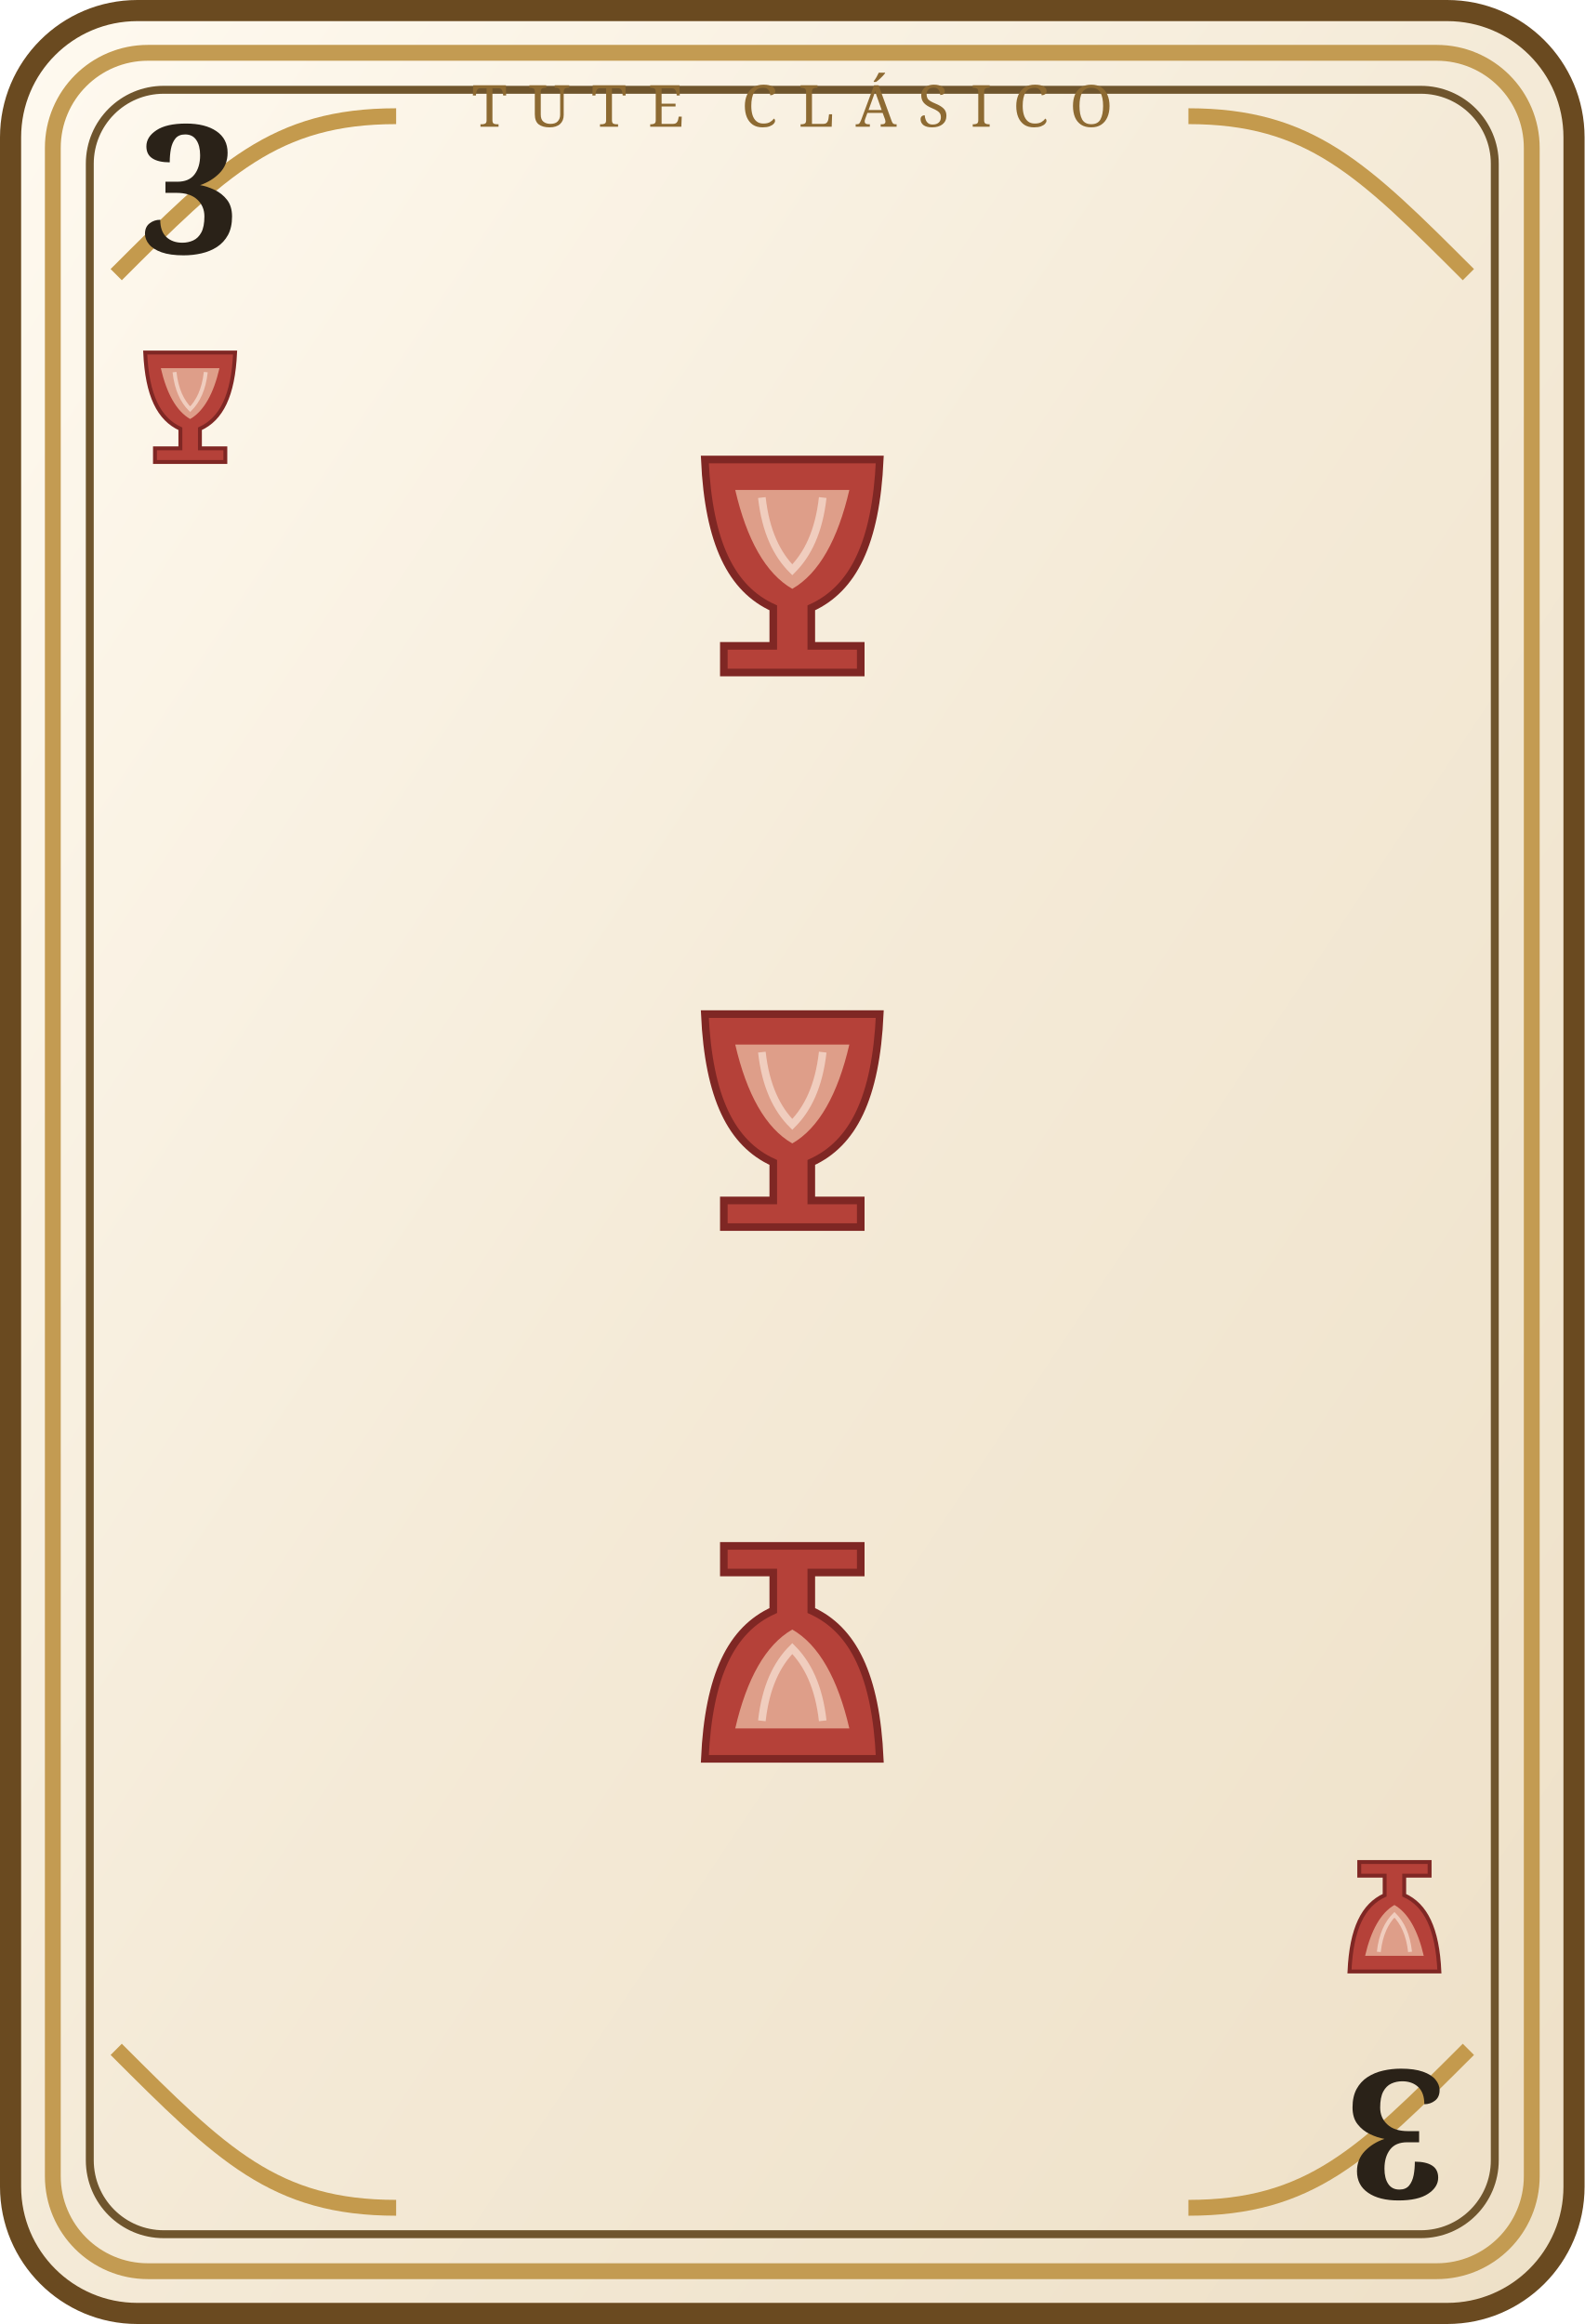
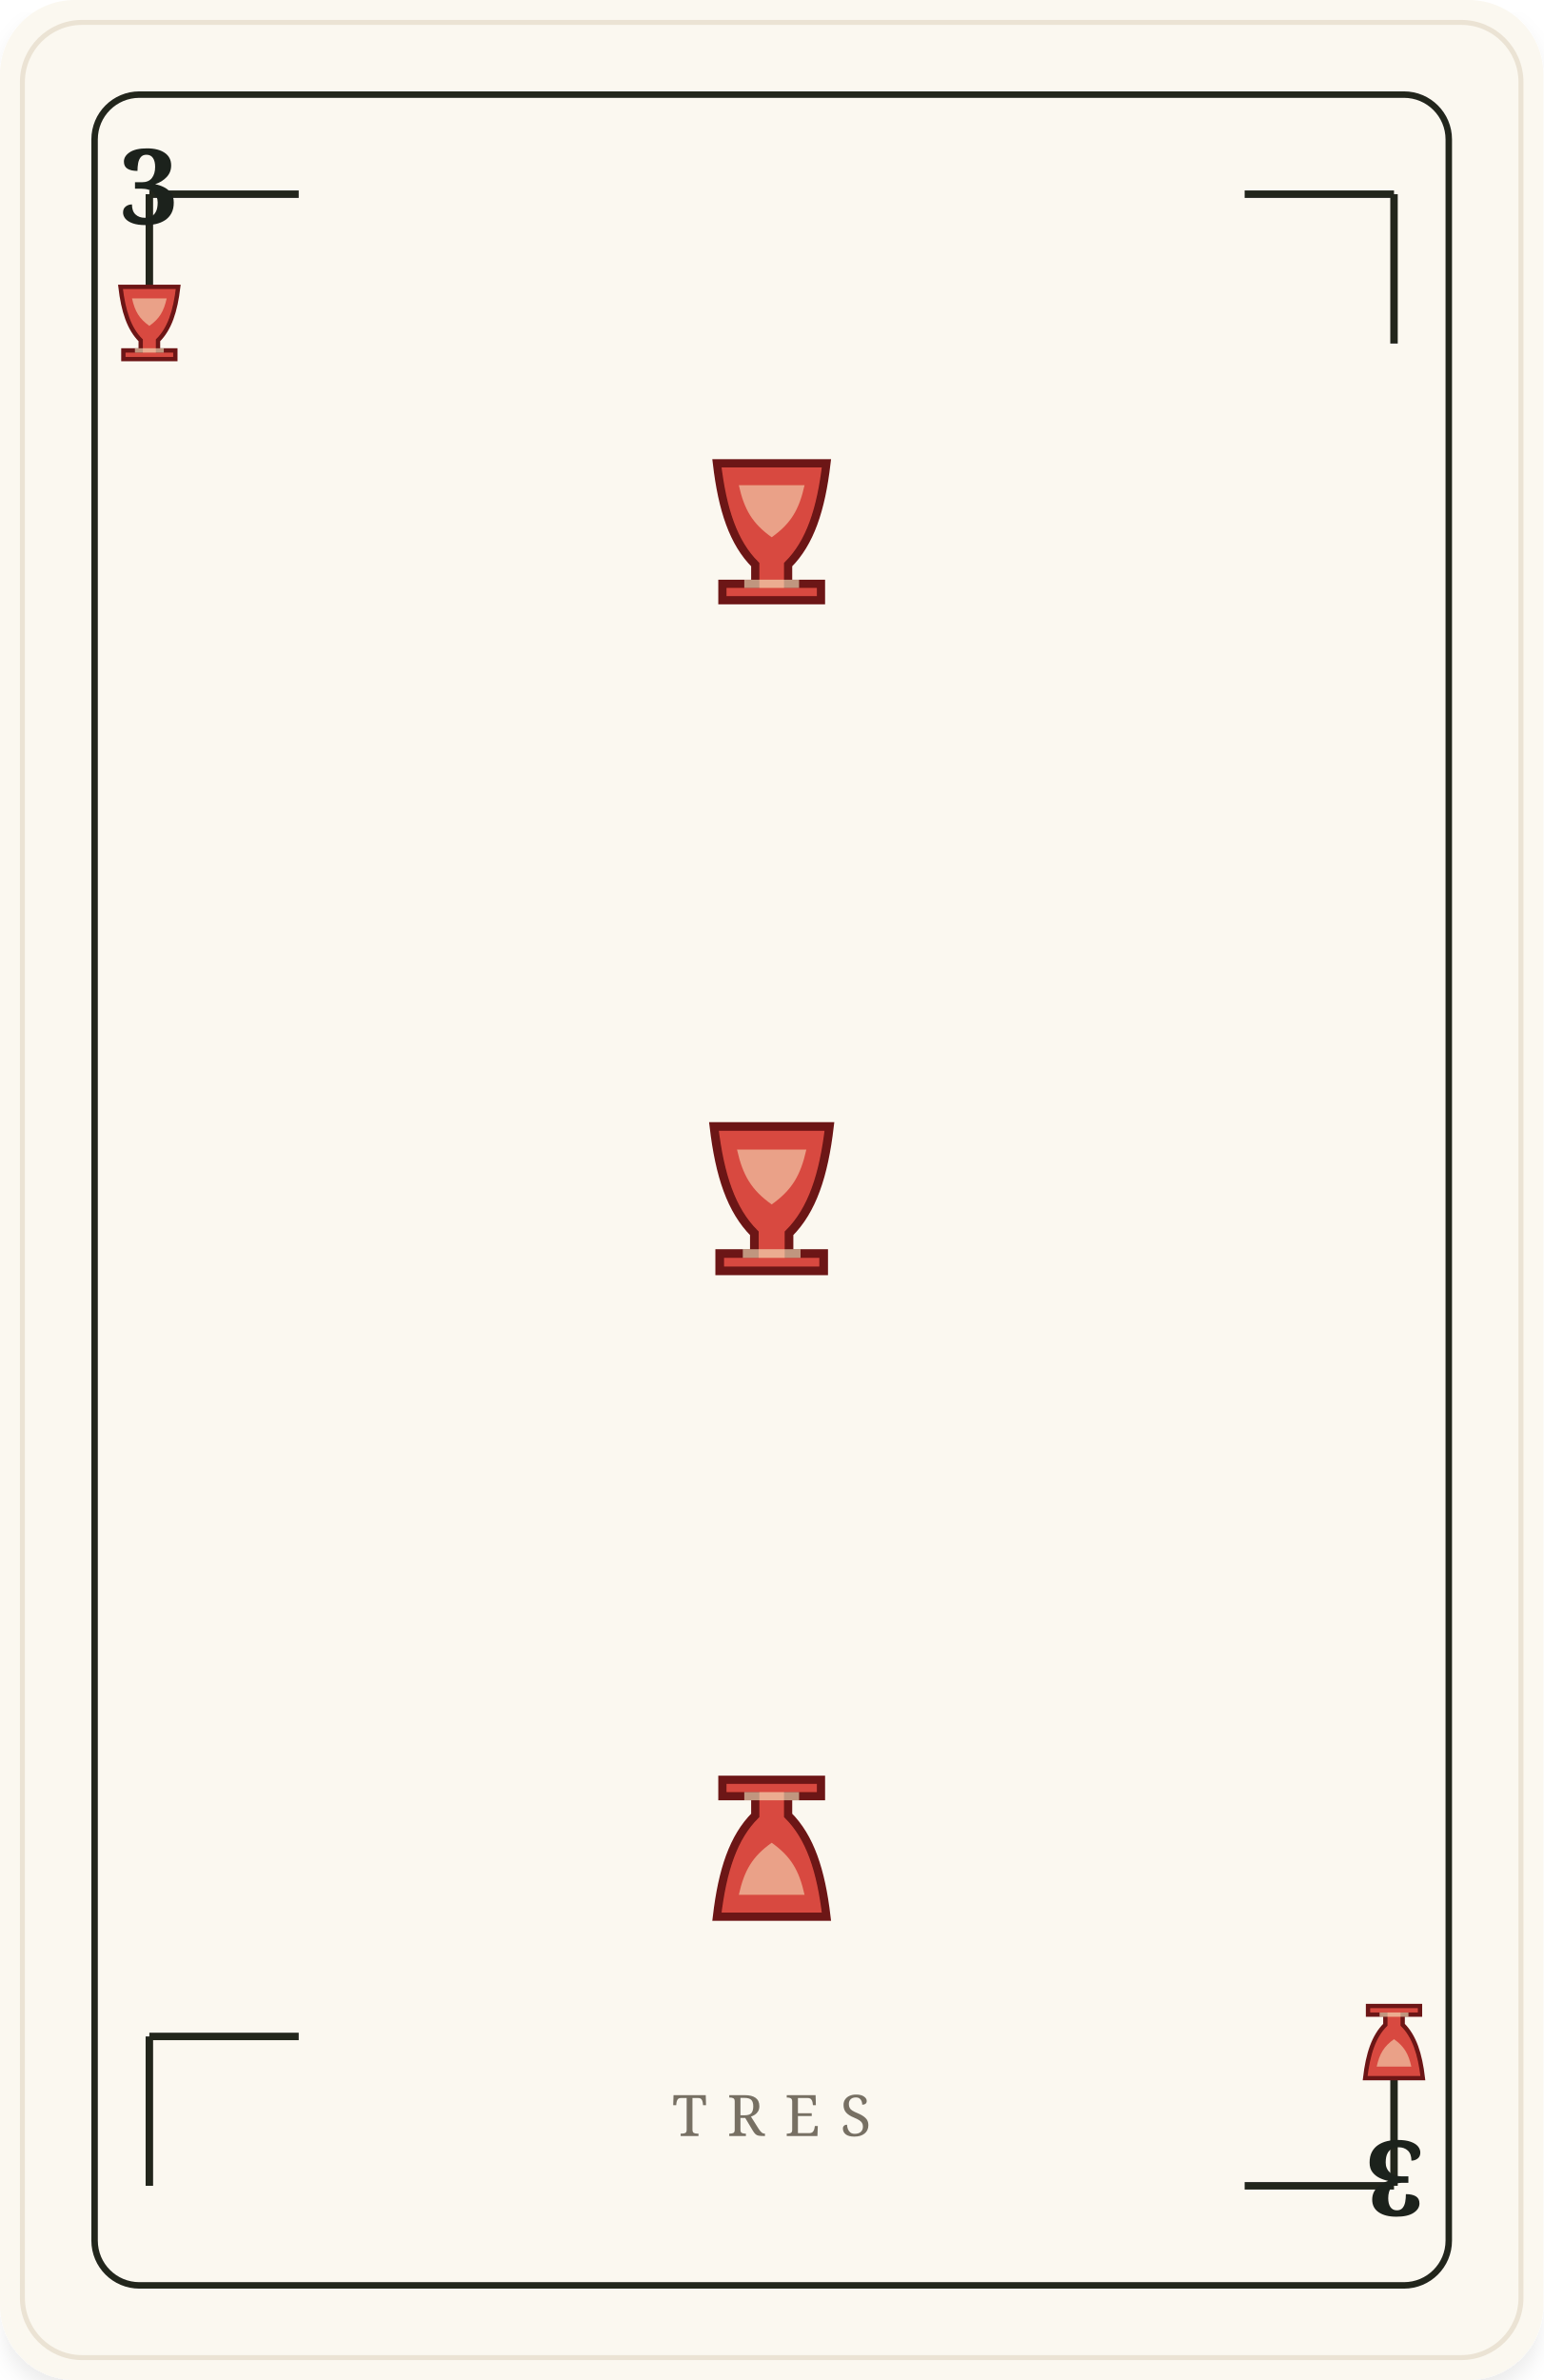
- <svg xmlns="http://www.w3.org/2000/svg" width="300" height="440" viewBox="0 0 300 440">
+ <svg xmlns="http://www.w3.org/2000/svg" width="620" height="956" viewBox="0 0 620 956">
  <defs>
-     <linearGradient id="paper" x1="0" y1="0" x2="1" y2="1">
-       <stop offset="0" stop-color="#fffaf0" />
-       <stop offset=".5" stop-color="#f4ead7" />
-       <stop offset="1" stop-color="#eee0c7" />
+     <filter id="shadow" x="-20%" y="-20%" width="140%" height="140%">
+       <feDropShadow dx="0" dy="5" stdDeviation="4" flood-opacity=".08" />
+     </filter>
+     <linearGradient id="oroFill" x1="0" x2="1">
+       <stop offset="0" stop-color="#f7db89" />
+       <stop offset="1" stop-color="#d19309" />
    </linearGradient>
-     <linearGradient id="gold" x1="0" y1="0" x2="1" y2="1">
-       <stop offset="0" stop-color="#fff0ae" />
-       <stop offset=".48" stop-color="#d9aa45" />
-       <stop offset="1" stop-color="#9f6810" />
-     </linearGradient>
-     <linearGradient id="cloth" x1="0" y1="0" x2="1" y2="1">
-       <stop offset="0" stop-color="#fff" />
-       <stop offset="1" stop-color="#000" />
-     </linearGradient>
-     <filter id="grain">
-       <feTurbulence type="fractalNoise" baseFrequency=".8" numOctaves="2" seed="4" />
-       <feColorMatrix values="1 0 0 0 0 0 1 0 0 0 0 0 1 0 0 0 0 0 .035 0" />
-     </filter>
-     <filter id="shadow">
-       <feDropShadow dx="0" dy="3" stdDeviation="2" flood-opacity=".2" />
-     </filter>
  </defs>
-   <rect x="2" y="2" width="296" height="436" rx="24" fill="url(#paper)" stroke="#6a4a20" stroke-width="4" />
-   <rect x="10" y="10" width="280" height="420" rx="18" fill="none" stroke="#c39b52" stroke-width="3" />
-   <rect x="17" y="17" width="266" height="406" rx="14" fill="none" stroke="#6f552d" stroke-width="1.5" />
-   <path d="M22 52C42 32 52 22 75 22M225 22c23 0 33 10 53 30M22 388c20 20 30 30 53 30M225 418c23 0 33-10 53-30" fill="none" stroke="#c49a4d" stroke-width="3" />
-   <g>
-     <g transform="translate(150 105) rotate(0) scale(0.72)" opacity="1">
-       <path d="M-23-25h46c-1 22-7 34-18 39v10h13v7h-36v-7h13V14c-11-5-17-17-18-39Z" fill="#b54139" stroke="#7f2724" stroke-width="2" />
-       <path d="M-15-17h30C12-4 7 5 0 9-7 5-12-4-15-17Z" fill="#efc2a7" opacity=".72" />
-       <path d="M-8-15c1 9 4 15 8 19 4-4 7-10 8-19" fill="none" stroke="#f6dfd3" stroke-width="2" opacity=".72" />
+   <g filter="url(#shadow)">
+     <rect width="620" height="956" rx="30" fill="#fbf8f0" />
+     <rect x="9" y="9" width="602" height="938" rx="24" fill="none" stroke="#ebe3d4" stroke-width="2" />
+     <rect x="38" y="38" width="544" height="880" rx="18" fill="none" stroke="#23251f" stroke-width="2.6" />
+     <path d="M60 78H120M60 78V138" stroke="#23251f" stroke-width="3" />
+     <path d="M500 78H560M560 78V138" stroke="#23251f" stroke-width="3" />
+     <path d="M60 818H120M60 818V878" stroke="#23251f" stroke-width="3" />
+     <path d="M500 878H560M560 818V878" stroke="#23251f" stroke-width="3" />
+     <g transform="translate(60 90)">
+       <text x="0" y="0" text-anchor="middle" font-family="Georgia,serif" font-size="42" font-weight="700" fill="#1d211b">3</text>
+       <g transform="translate(0 38) scale(.58)">
+         <path d="M-20 -22H20C18 -5 14 7 6 15V22H18V28H-18V22H-6V15C-14 7 -18 -5 -20 -22Z" fill="#d84a3f" stroke="#6c1415" stroke-width="3" />
+         <path d="M-12 -14H12C10 -5 7 0 0 5C-7 0 -10 -5 -12 -14Z" fill="#f5d6b5" opacity=".62" />
+         <path d="M-10 22H10" stroke="#f8edc7" stroke-width="3" opacity=".6" />
+       </g>
    </g>
-     <g transform="translate(150 210) rotate(0) scale(0.72)" opacity="1">
-       <path d="M-23-25h46c-1 22-7 34-18 39v10h13v7h-36v-7h13V14c-11-5-17-17-18-39Z" fill="#b54139" stroke="#7f2724" stroke-width="2" />
-       <path d="M-15-17h30C12-4 7 5 0 9-7 5-12-4-15-17Z" fill="#efc2a7" opacity=".72" />
-       <path d="M-8-15c1 9 4 15 8 19 4-4 7-10 8-19" fill="none" stroke="#f6dfd3" stroke-width="2" opacity=".72" />
+     <g transform="translate(560 860) rotate(180 0 0)">
+       <text x="0" y="0" text-anchor="middle" font-family="Georgia,serif" font-size="42" font-weight="700" fill="#1d211b">3</text>
+       <g transform="translate(0 38) scale(.58)">
+         <path d="M-20 -22H20C18 -5 14 7 6 15V22H18V28H-18V22H-6V15C-14 7 -18 -5 -20 -22Z" fill="#d84a3f" stroke="#6c1415" stroke-width="3" />
+         <path d="M-12 -14H12C10 -5 7 0 0 5C-7 0 -10 -5 -12 -14Z" fill="#f5d6b5" opacity=".62" />
+         <path d="M-10 22H10" stroke="#f8edc7" stroke-width="3" opacity=".6" />
+       </g>
    </g>
-     <g transform="translate(150 315) rotate(180) scale(0.72)" opacity="1">
-       <path d="M-23-25h46c-1 22-7 34-18 39v10h13v7h-36v-7h13V14c-11-5-17-17-18-39Z" fill="#b54139" stroke="#7f2724" stroke-width="2" />
-       <path d="M-15-17h30C12-4 7 5 0 9-7 5-12-4-15-17Z" fill="#efc2a7" opacity=".72" />
-       <path d="M-8-15c1 9 4 15 8 19 4-4 7-10 8-19" fill="none" stroke="#f6dfd3" stroke-width="2" opacity=".72" />
+     <g transform="translate(310.0 210.3) scale(1.1) rotate(0)">
+       <path d="M-20 -22H20C18 -5 14 7 6 15V22H18V28H-18V22H-6V15C-14 7 -18 -5 -20 -22Z" fill="#d84a3f" stroke="#6c1415" stroke-width="3" />
+       <path d="M-12 -14H12C10 -5 7 0 0 5C-7 0 -10 -5 -12 -14Z" fill="#f5d6b5" opacity=".62" />
+       <path d="M-10 22H10" stroke="#f8edc7" stroke-width="3" opacity=".6" />
    </g>
+     <g transform="translate(310.0 478.0) scale(1.16) rotate(0)">
+       <path d="M-20 -22H20C18 -5 14 7 6 15V22H18V28H-18V22H-6V15C-14 7 -18 -5 -20 -22Z" fill="#d84a3f" stroke="#6c1415" stroke-width="3" />
+       <path d="M-12 -14H12C10 -5 7 0 0 5C-7 0 -10 -5 -12 -14Z" fill="#f5d6b5" opacity=".62" />
+       <path d="M-10 22H10" stroke="#f8edc7" stroke-width="3" opacity=".6" />
+     </g>
+     <g transform="translate(310.0 745.7) scale(1.1) rotate(180)">
+       <path d="M-20 -22H20C18 -5 14 7 6 15V22H18V28H-18V22H-6V15C-14 7 -18 -5 -20 -22Z" fill="#d84a3f" stroke="#6c1415" stroke-width="3" />
+       <path d="M-12 -14H12C10 -5 7 0 0 5C-7 0 -10 -5 -12 -14Z" fill="#f5d6b5" opacity=".62" />
+       <path d="M-10 22H10" stroke="#f8edc7" stroke-width="3" opacity=".6" />
+     </g>
+     <text x="310" y="858" text-anchor="middle" font-family="Georgia,serif" font-size="23" letter-spacing="8" fill="#5a5246" opacity=".82">TRES</text>
  </g>
-   <g transform="translate(36 48) rotate(0)">
-     <text x="0" y="0" text-anchor="middle" font-family="Georgia,serif" font-size="34" font-weight="700" fill="#2a2218">3</text>
-     <g transform="translate(0 28) rotate(0) scale(0.37)" opacity="1">
-       <path d="M-23-25h46c-1 22-7 34-18 39v10h13v7h-36v-7h13V14c-11-5-17-17-18-39Z" fill="#b54139" stroke="#7f2724" stroke-width="2" />
-       <path d="M-15-17h30C12-4 7 5 0 9-7 5-12-4-15-17Z" fill="#efc2a7" opacity=".72" />
-       <path d="M-8-15c1 9 4 15 8 19 4-4 7-10 8-19" fill="none" stroke="#f6dfd3" stroke-width="2" opacity=".72" />
-     </g>
-   </g>
-   <g transform="translate(264 392) rotate(180)">
-     <text x="0" y="0" text-anchor="middle" font-family="Georgia,serif" font-size="34" font-weight="700" fill="#2a2218">3</text>
-     <g transform="translate(0 28) rotate(0) scale(0.37)" opacity="1">
-       <path d="M-23-25h46c-1 22-7 34-18 39v10h13v7h-36v-7h13V14c-11-5-17-17-18-39Z" fill="#b54139" stroke="#7f2724" stroke-width="2" />
-       <path d="M-15-17h30C12-4 7 5 0 9-7 5-12-4-15-17Z" fill="#efc2a7" opacity=".72" />
-       <path d="M-8-15c1 9 4 15 8 19 4-4 7-10 8-19" fill="none" stroke="#f6dfd3" stroke-width="2" opacity=".72" />
-     </g>
-   </g>
-   <text x="150" y="24" text-anchor="middle" font-family="Georgia,serif" font-size="11" letter-spacing="4" fill="#8d6a32">TUTE CLÁSICO</text>
</svg>
